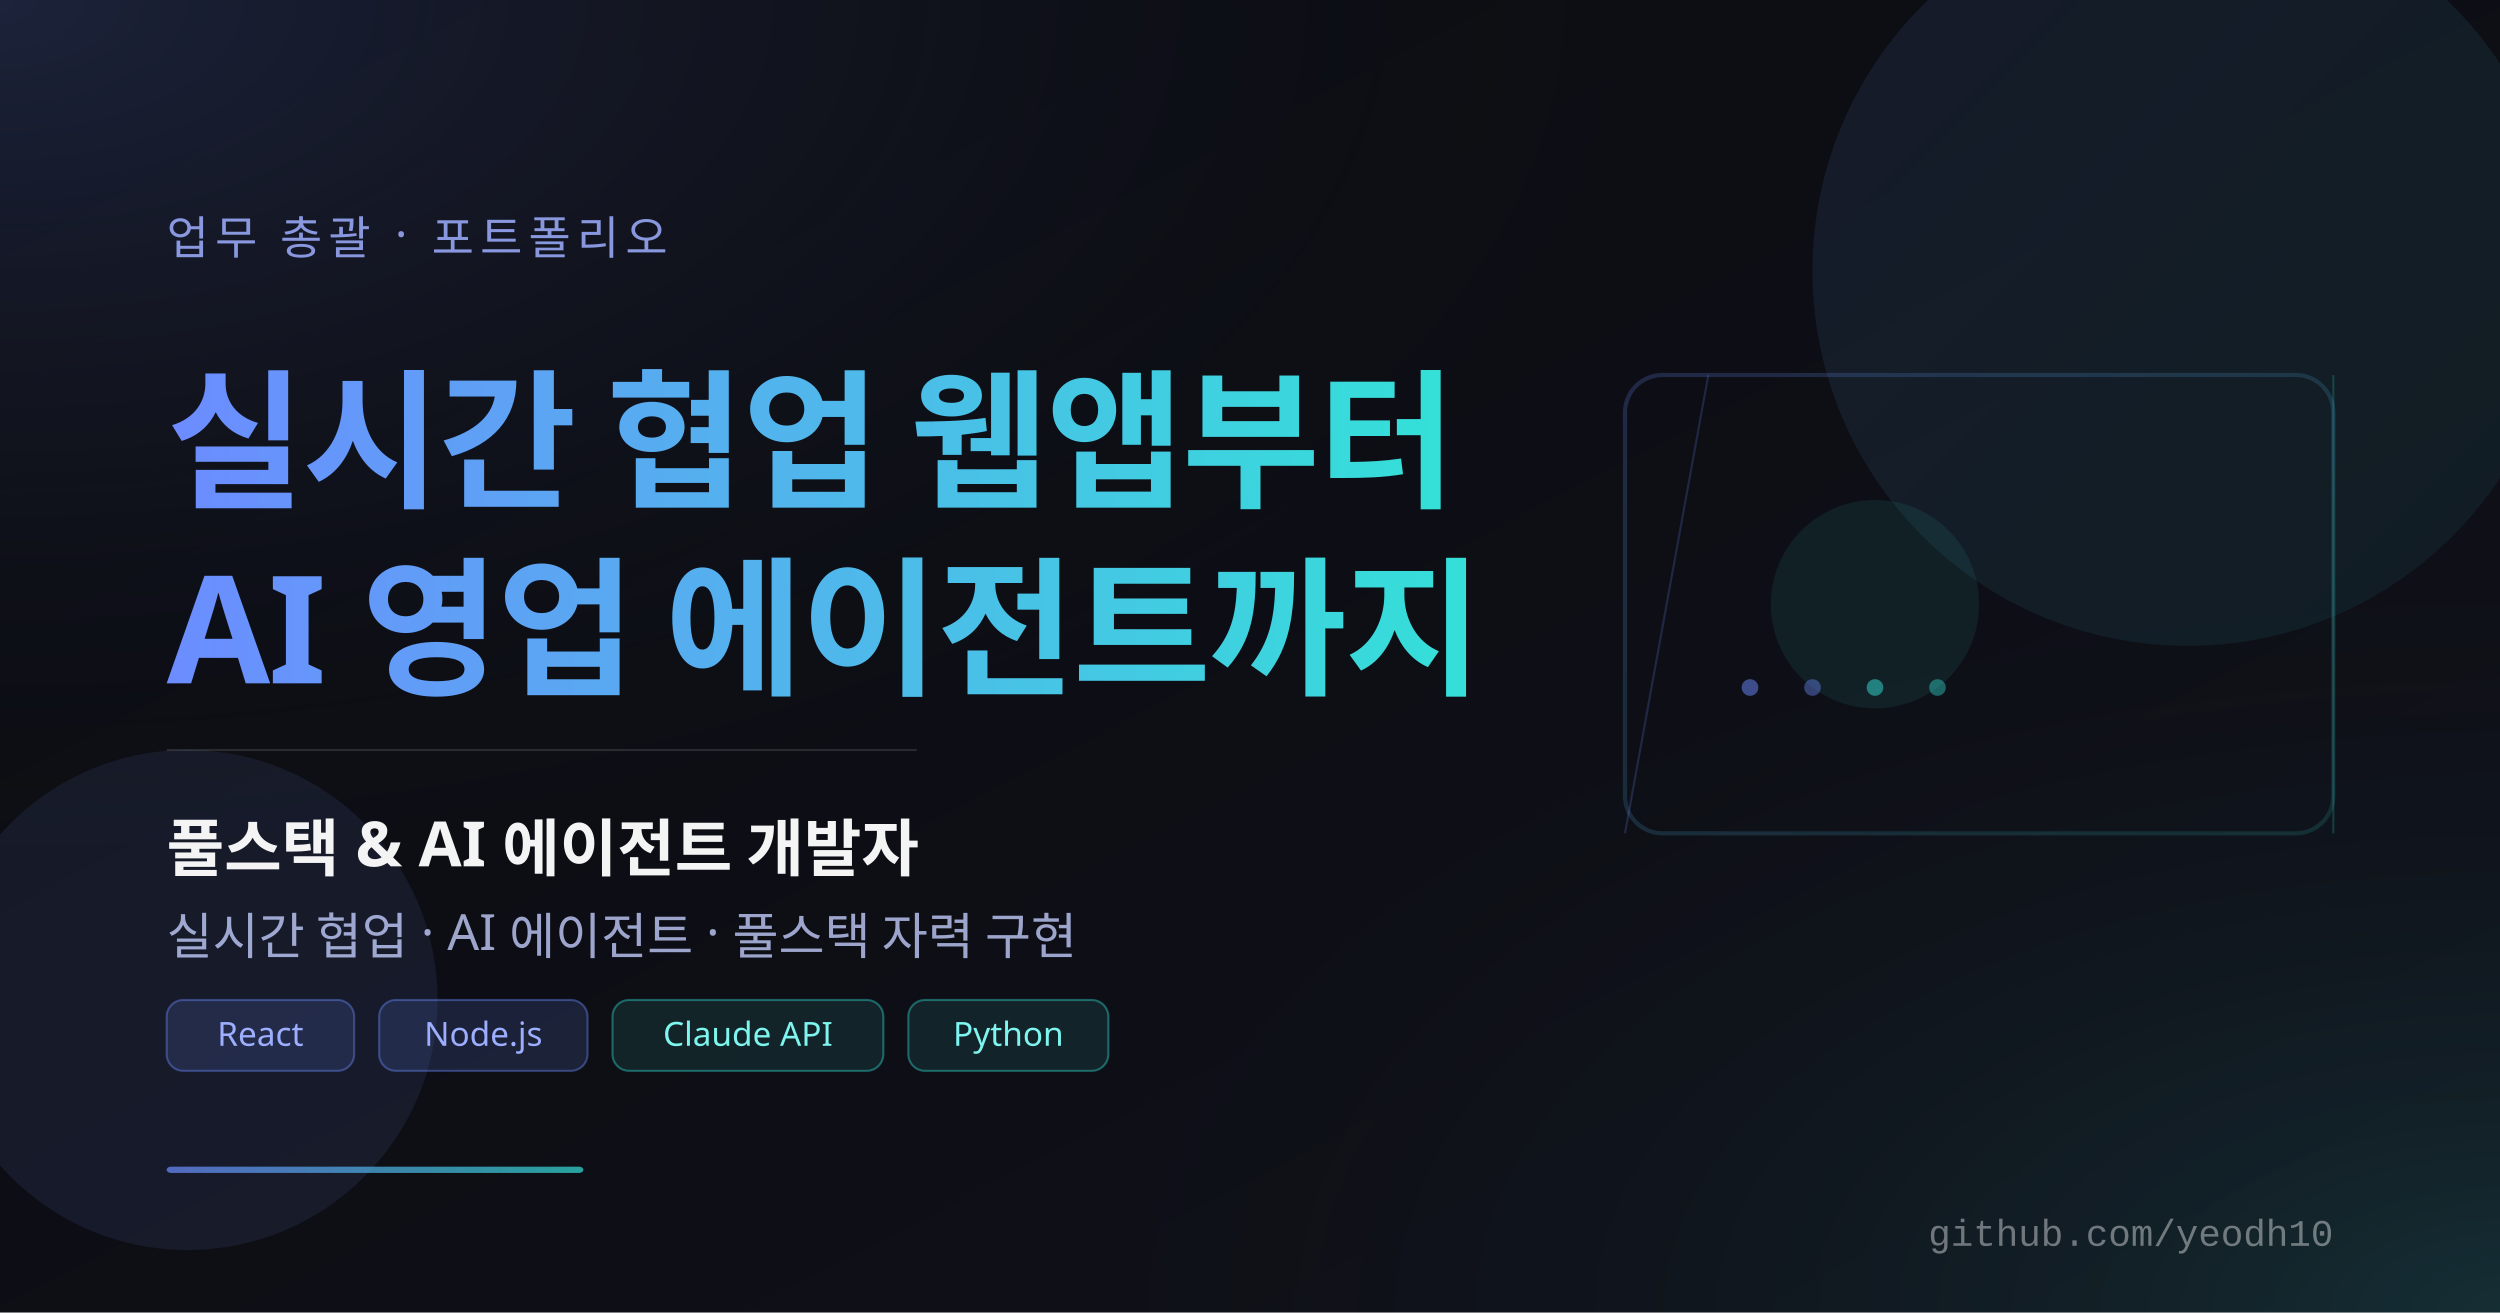
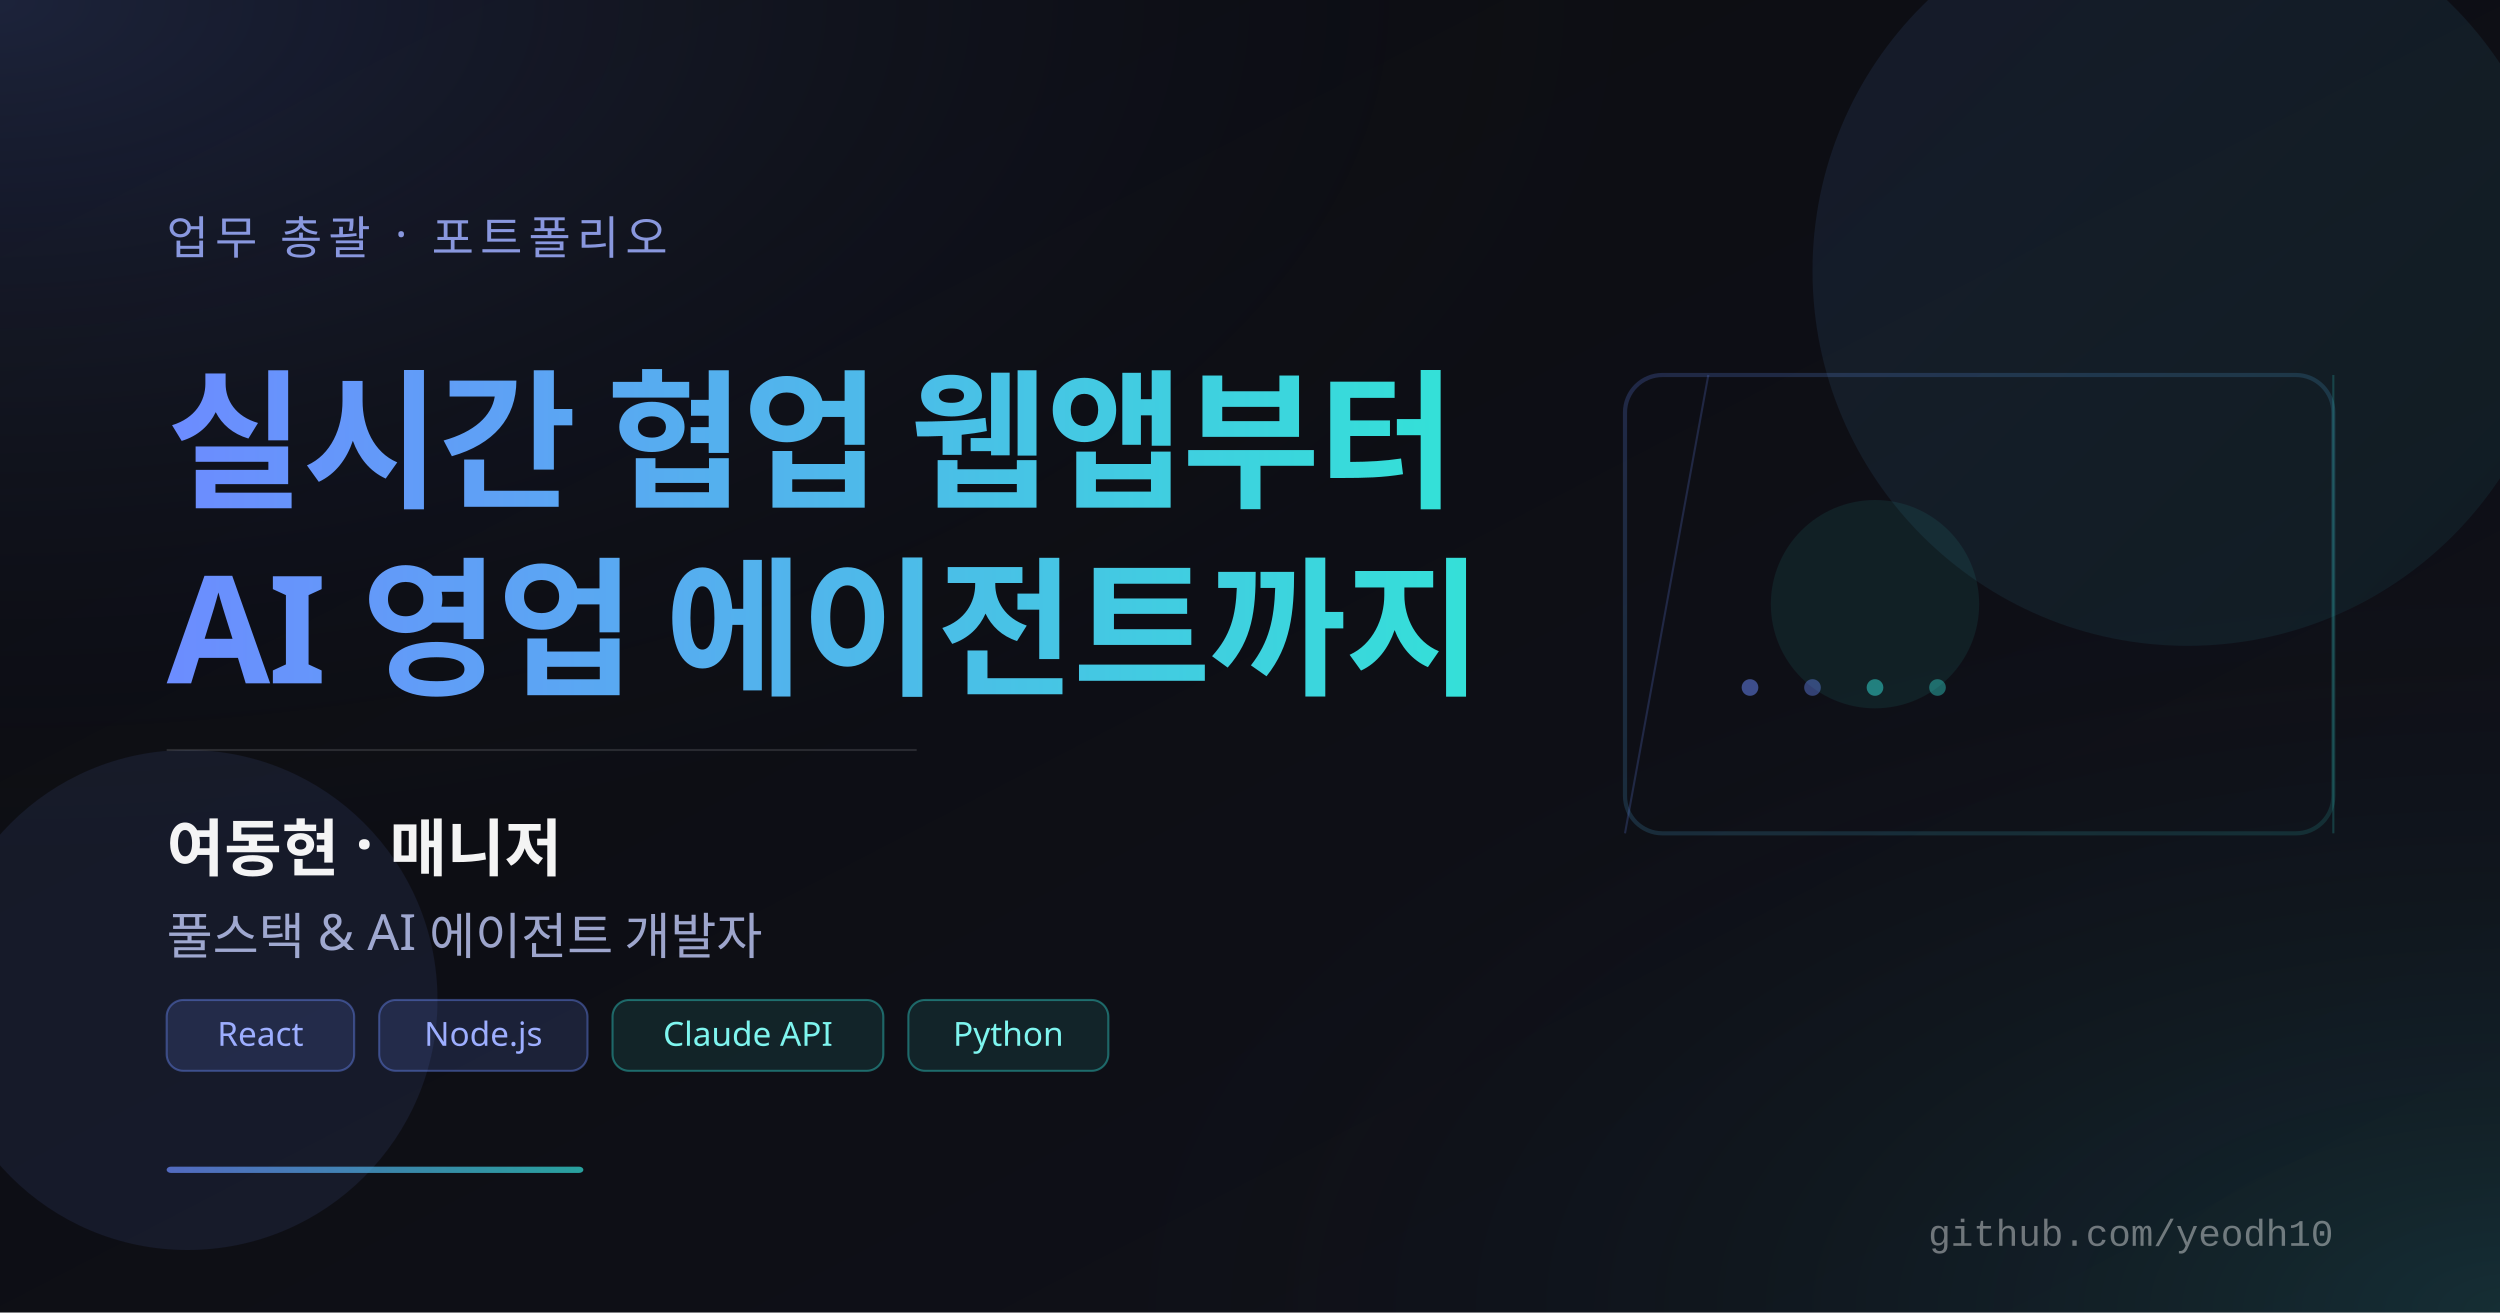
<svg xmlns="http://www.w3.org/2000/svg" viewBox="0 0 1200 630" width="1200" height="630">
  <defs>
    <linearGradient id="bg-grad" x1="0" y1="0" x2="1" y2="1">
      <stop offset="0%" stop-color="#0b0c10" />
      <stop offset="100%" stop-color="#10111a" />
    </linearGradient>
    <radialGradient id="glow-tl" cx="0%" cy="0%" r="70%">
      <stop offset="0%" stop-color="#6c8cff" stop-opacity="0.18" />
      <stop offset="100%" stop-color="#0b0c10" stop-opacity="0" />
    </radialGradient>
    <radialGradient id="glow-br" cx="100%" cy="100%" r="60%">
      <stop offset="0%" stop-color="#34e0d8" stop-opacity="0.14" />
      <stop offset="100%" stop-color="#0b0c10" stop-opacity="0" />
    </radialGradient>
    <linearGradient id="accent-grad" x1="0" y1="0" x2="1" y2="0">
      <stop offset="0%" stop-color="#6c8cff" />
      <stop offset="100%" stop-color="#34e0d8" />
    </linearGradient>
    <linearGradient id="shape-grad" x1="0" y1="0" x2="1" y2="1">
      <stop offset="0%" stop-color="#6c8cff" stop-opacity="0.55" />
      <stop offset="100%" stop-color="#34e0d8" stop-opacity="0.35" />
    </linearGradient>
    <linearGradient id="line-grad" x1="0" y1="0" x2="1" y2="0">
      <stop offset="0%" stop-color="#6c8cff" stop-opacity="0.4" />
      <stop offset="100%" stop-color="#34e0d8" stop-opacity="0.4" />
    </linearGradient>
  </defs>
  <rect width="1200" height="630" fill="url(#bg-grad)" />
  <rect width="1200" height="630" fill="url(#glow-tl)" />
  <rect width="1200" height="630" fill="url(#glow-br)" />
  <circle cx="1050" cy="130" r="180" fill="url(#shape-grad)" opacity="0.18" />
  <circle cx="90" cy="480" r="120" fill="#6c8cff" opacity="0.09" />
  <rect x="780" y="180" width="340" height="220" rx="18" ry="18" fill="none" stroke="url(#shape-grad)" stroke-width="2" opacity="0.38" />
  <circle cx="900" cy="290" r="50" fill="#34e0d8" opacity="0.08" />
  <line x1="780" y1="250" x2="1120" y2="250" stroke="url(#line-grad)" stroke-width="1.5" opacity="0.45" />
  <line x1="820" y1="180" x2="780" y2="400" stroke="#6c8cff" stroke-width="1" opacity="0.2" />
  <line x1="1120" y1="180" x2="1120" y2="400" stroke="#34e0d8" stroke-width="1" opacity="0.2" />
  <circle cx="840" cy="330" r="4" fill="#6c8cff" opacity="0.5" />
  <circle cx="870" cy="330" r="4" fill="#6c8cff" opacity="0.4" />
  <circle cx="900" cy="330" r="4" fill="#34e0d8" opacity="0.5" />
  <circle cx="930" cy="330" r="4" fill="#34e0d8" opacity="0.4" />
  <rect x="80" y="560" width="200" height="3" rx="2" fill="url(#accent-grad)" opacity="0.7" />
  <text x="80" y="122" font-family="'Malgun Gothic', 'Apple SD Gothic Neo', system-ui, sans-serif" font-size="22" font-weight="400" letter-spacing="3" fill="#9daeff" opacity="0.85">업무 총괄 · 포트폴리오</text>
  <line x1="80" y1="140" x2="320" y2="140" stroke="url(#accent-grad)" stroke-width="1.5" opacity="0.5" />
  <text x="80" y="238" font-family="'Malgun Gothic', 'Apple SD Gothic Neo', system-ui, sans-serif" font-size="72" font-weight="700" letter-spacing="-1" fill="url(#accent-grad)">실시간 협업 웹앱부터</text>
  <text x="80" y="328" font-family="'Malgun Gothic', 'Apple SD Gothic Neo', system-ui, sans-serif" font-size="72" font-weight="700" letter-spacing="-1" fill="url(#accent-grad)">AI 영업 에이전트까지</text>
  <line x1="80" y1="360" x2="440" y2="360" stroke="#ffffff" stroke-width="1" opacity="0.12" />
-   <text x="80" y="418" font-family="'Malgun Gothic', 'Apple SD Gothic Neo', system-ui, sans-serif" font-size="30" font-weight="600" fill="#ffffff" opacity="0.95">풀스택 &amp; AI 에이전트 개발자</text>
-   <text x="80" y="458" font-family="'Malgun Gothic', 'Apple SD Gothic Neo', system-ui, sans-serif" font-size="24" font-weight="400" fill="#c5cfff" opacity="0.78">실시간 협업 · AI 에이전트 · 풀스택 자력 구현</text>
+   <text x="80" y="418" font-family="'Malgun Gothic', 'Apple SD Gothic Neo', system-ui, sans-serif" font-size="30" font-weight="600" fill="#ffffff" opacity="0.95">여동현 · 매니저</text>
+   <text x="80" y="458" font-family="'Malgun Gothic', 'Apple SD Gothic Neo', system-ui, sans-serif" font-size="24" font-weight="400" fill="#c5cfff" opacity="0.78">풀스택 &amp; AI 에이전트 개발자</text>
  <rect x="80" y="480" width="90" height="34" rx="8" fill="#6c8cff" fill-opacity="0.15" stroke="#6c8cff" stroke-opacity="0.4" stroke-width="1" />
  <text x="125" y="502" text-anchor="middle" font-family="'Malgun Gothic', system-ui, sans-serif" font-size="16" fill="#9daeff">React</text>
  <rect x="182" y="480" width="100" height="34" rx="8" fill="#6c8cff" fill-opacity="0.15" stroke="#6c8cff" stroke-opacity="0.4" stroke-width="1" />
  <text x="232" y="502" text-anchor="middle" font-family="'Malgun Gothic', system-ui, sans-serif" font-size="16" fill="#9daeff">Node.js</text>
  <rect x="294" y="480" width="130" height="34" rx="8" fill="#34e0d8" fill-opacity="0.1" stroke="#34e0d8" stroke-opacity="0.4" stroke-width="1" />
  <text x="359" y="502" text-anchor="middle" font-family="'Malgun Gothic', system-ui, sans-serif" font-size="16" fill="#7ef5ef">Claude API</text>
  <rect x="436" y="480" width="96" height="34" rx="8" fill="#34e0d8" fill-opacity="0.1" stroke="#34e0d8" stroke-opacity="0.4" stroke-width="1" />
  <text x="484" y="502" text-anchor="middle" font-family="'Malgun Gothic', system-ui, sans-serif" font-size="16" fill="#7ef5ef">Python</text>
  <text x="1120" y="598" text-anchor="end" font-family="'Malgun Gothic', 'Courier New', monospace, system-ui, sans-serif" font-size="18" font-weight="400" fill="#ffffff" opacity="0.40">github.com/yeodh10</text>
</svg>
